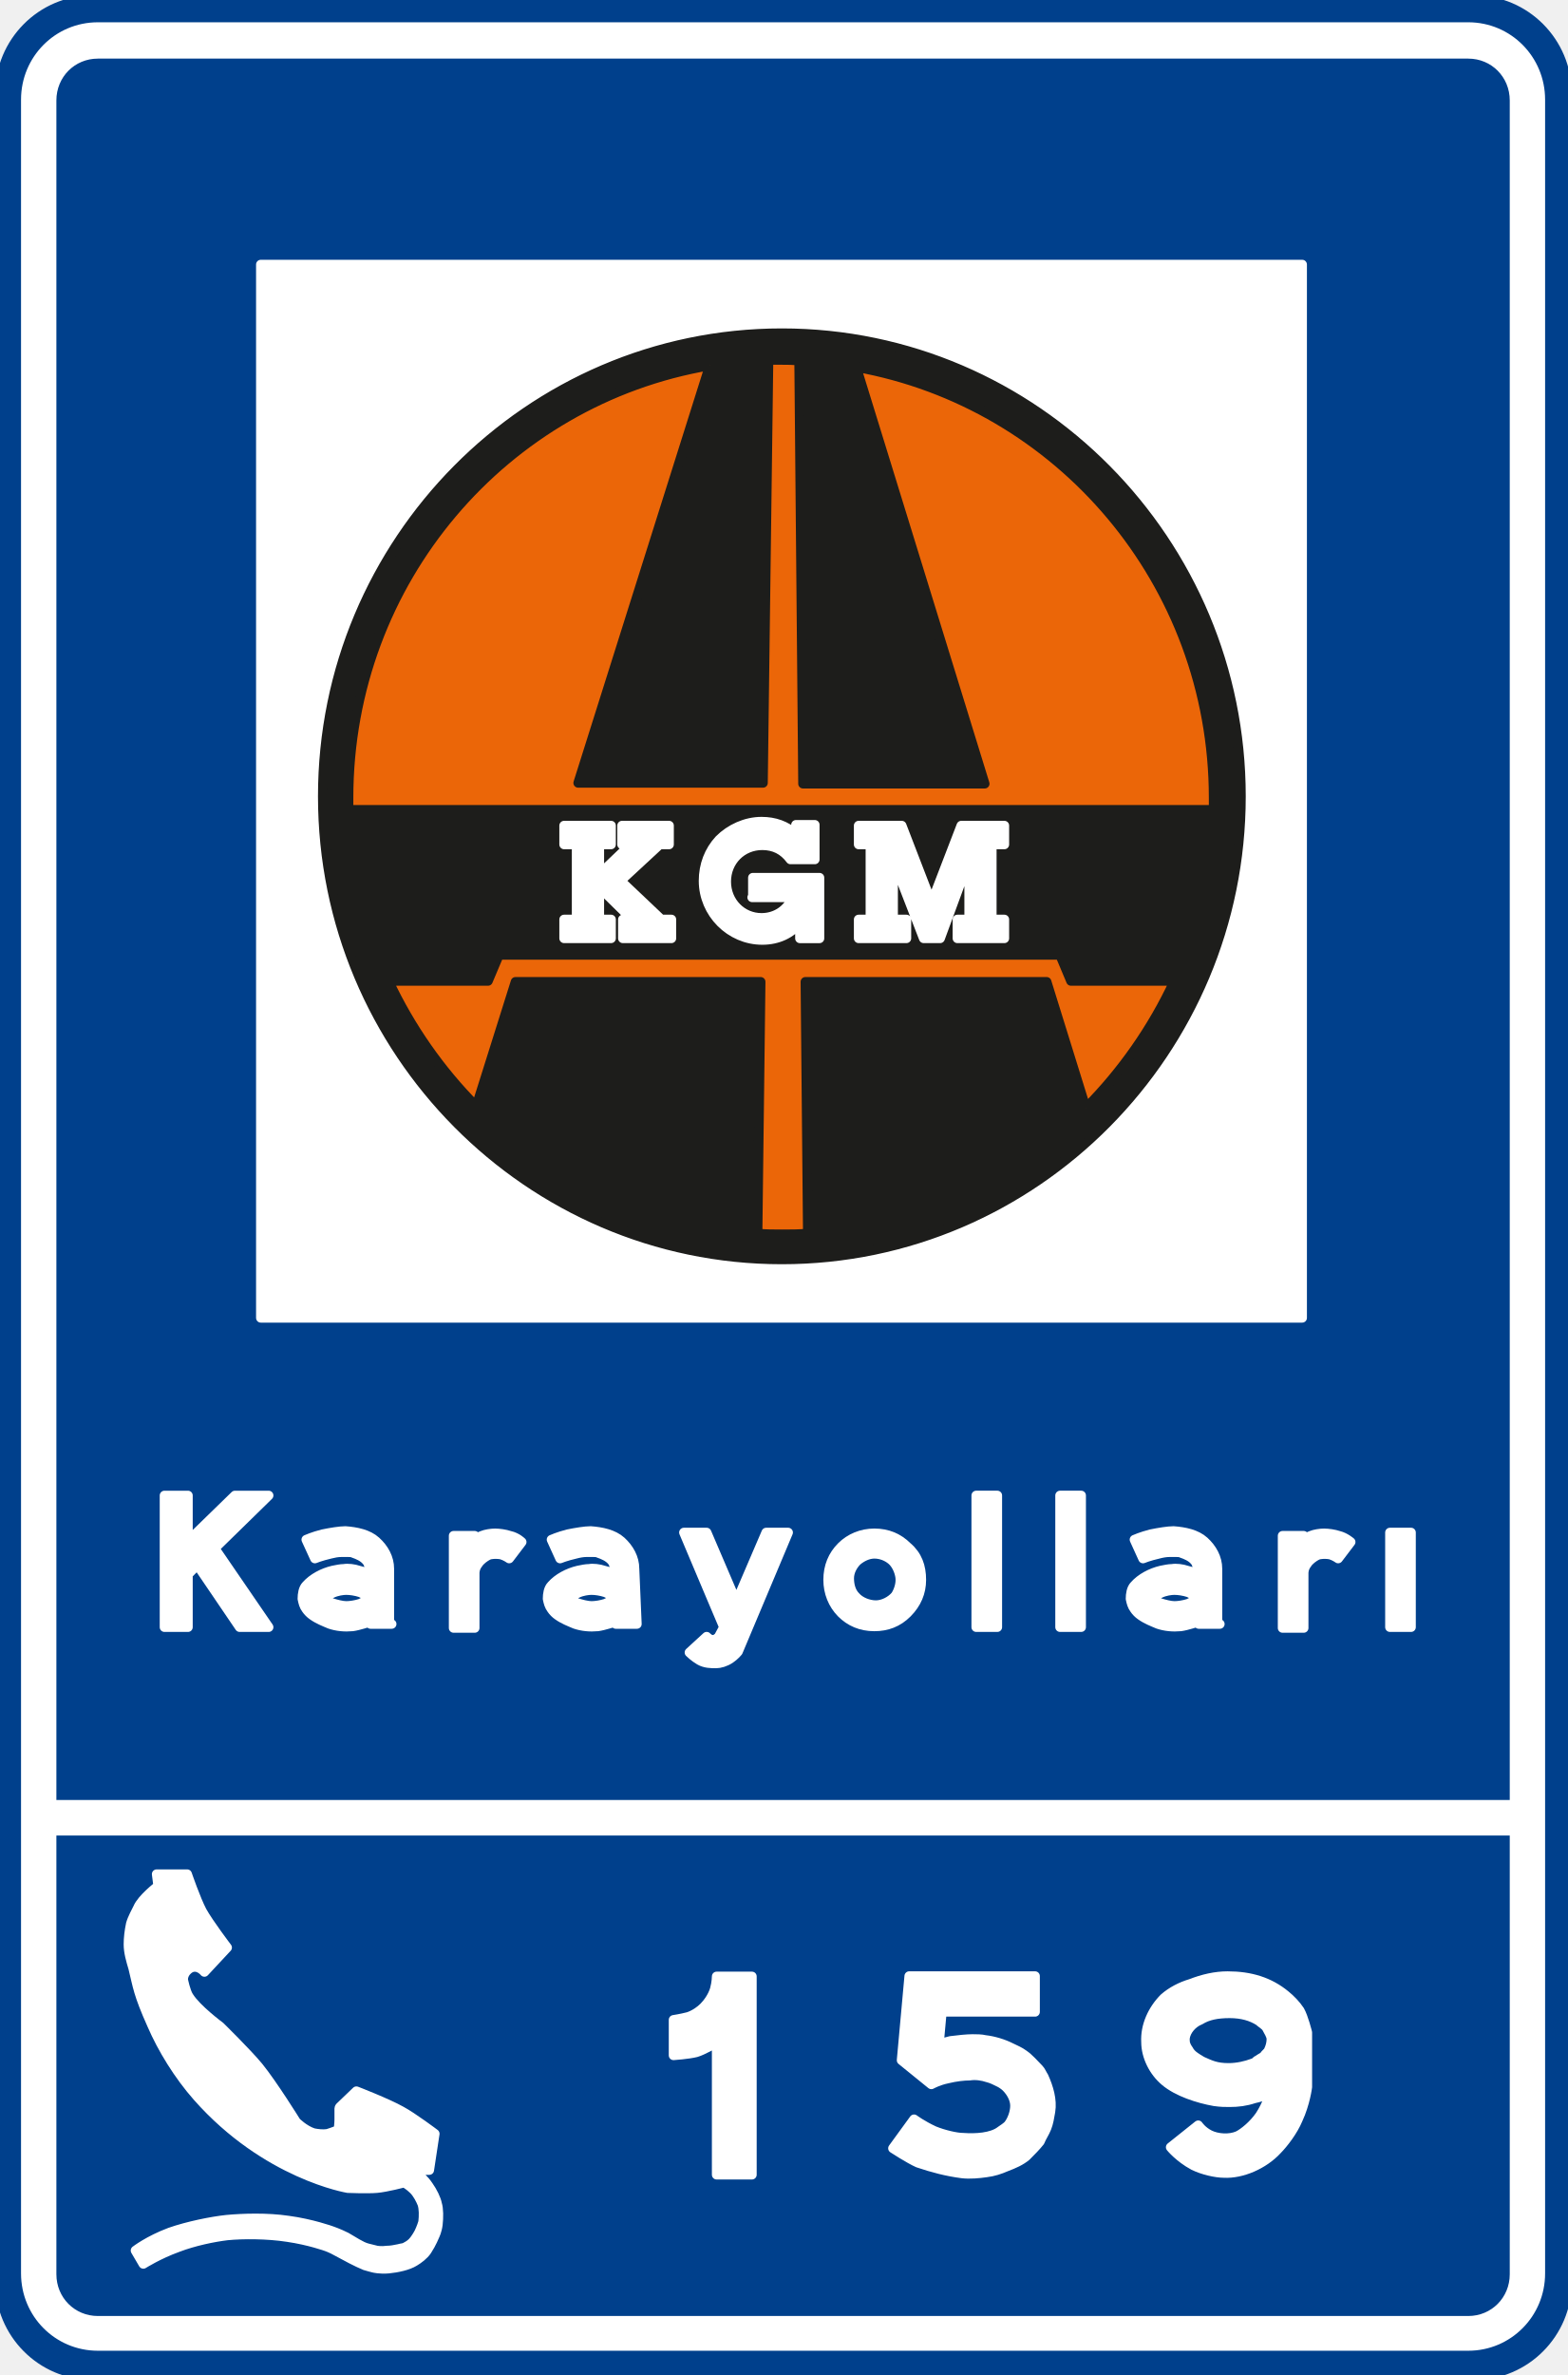
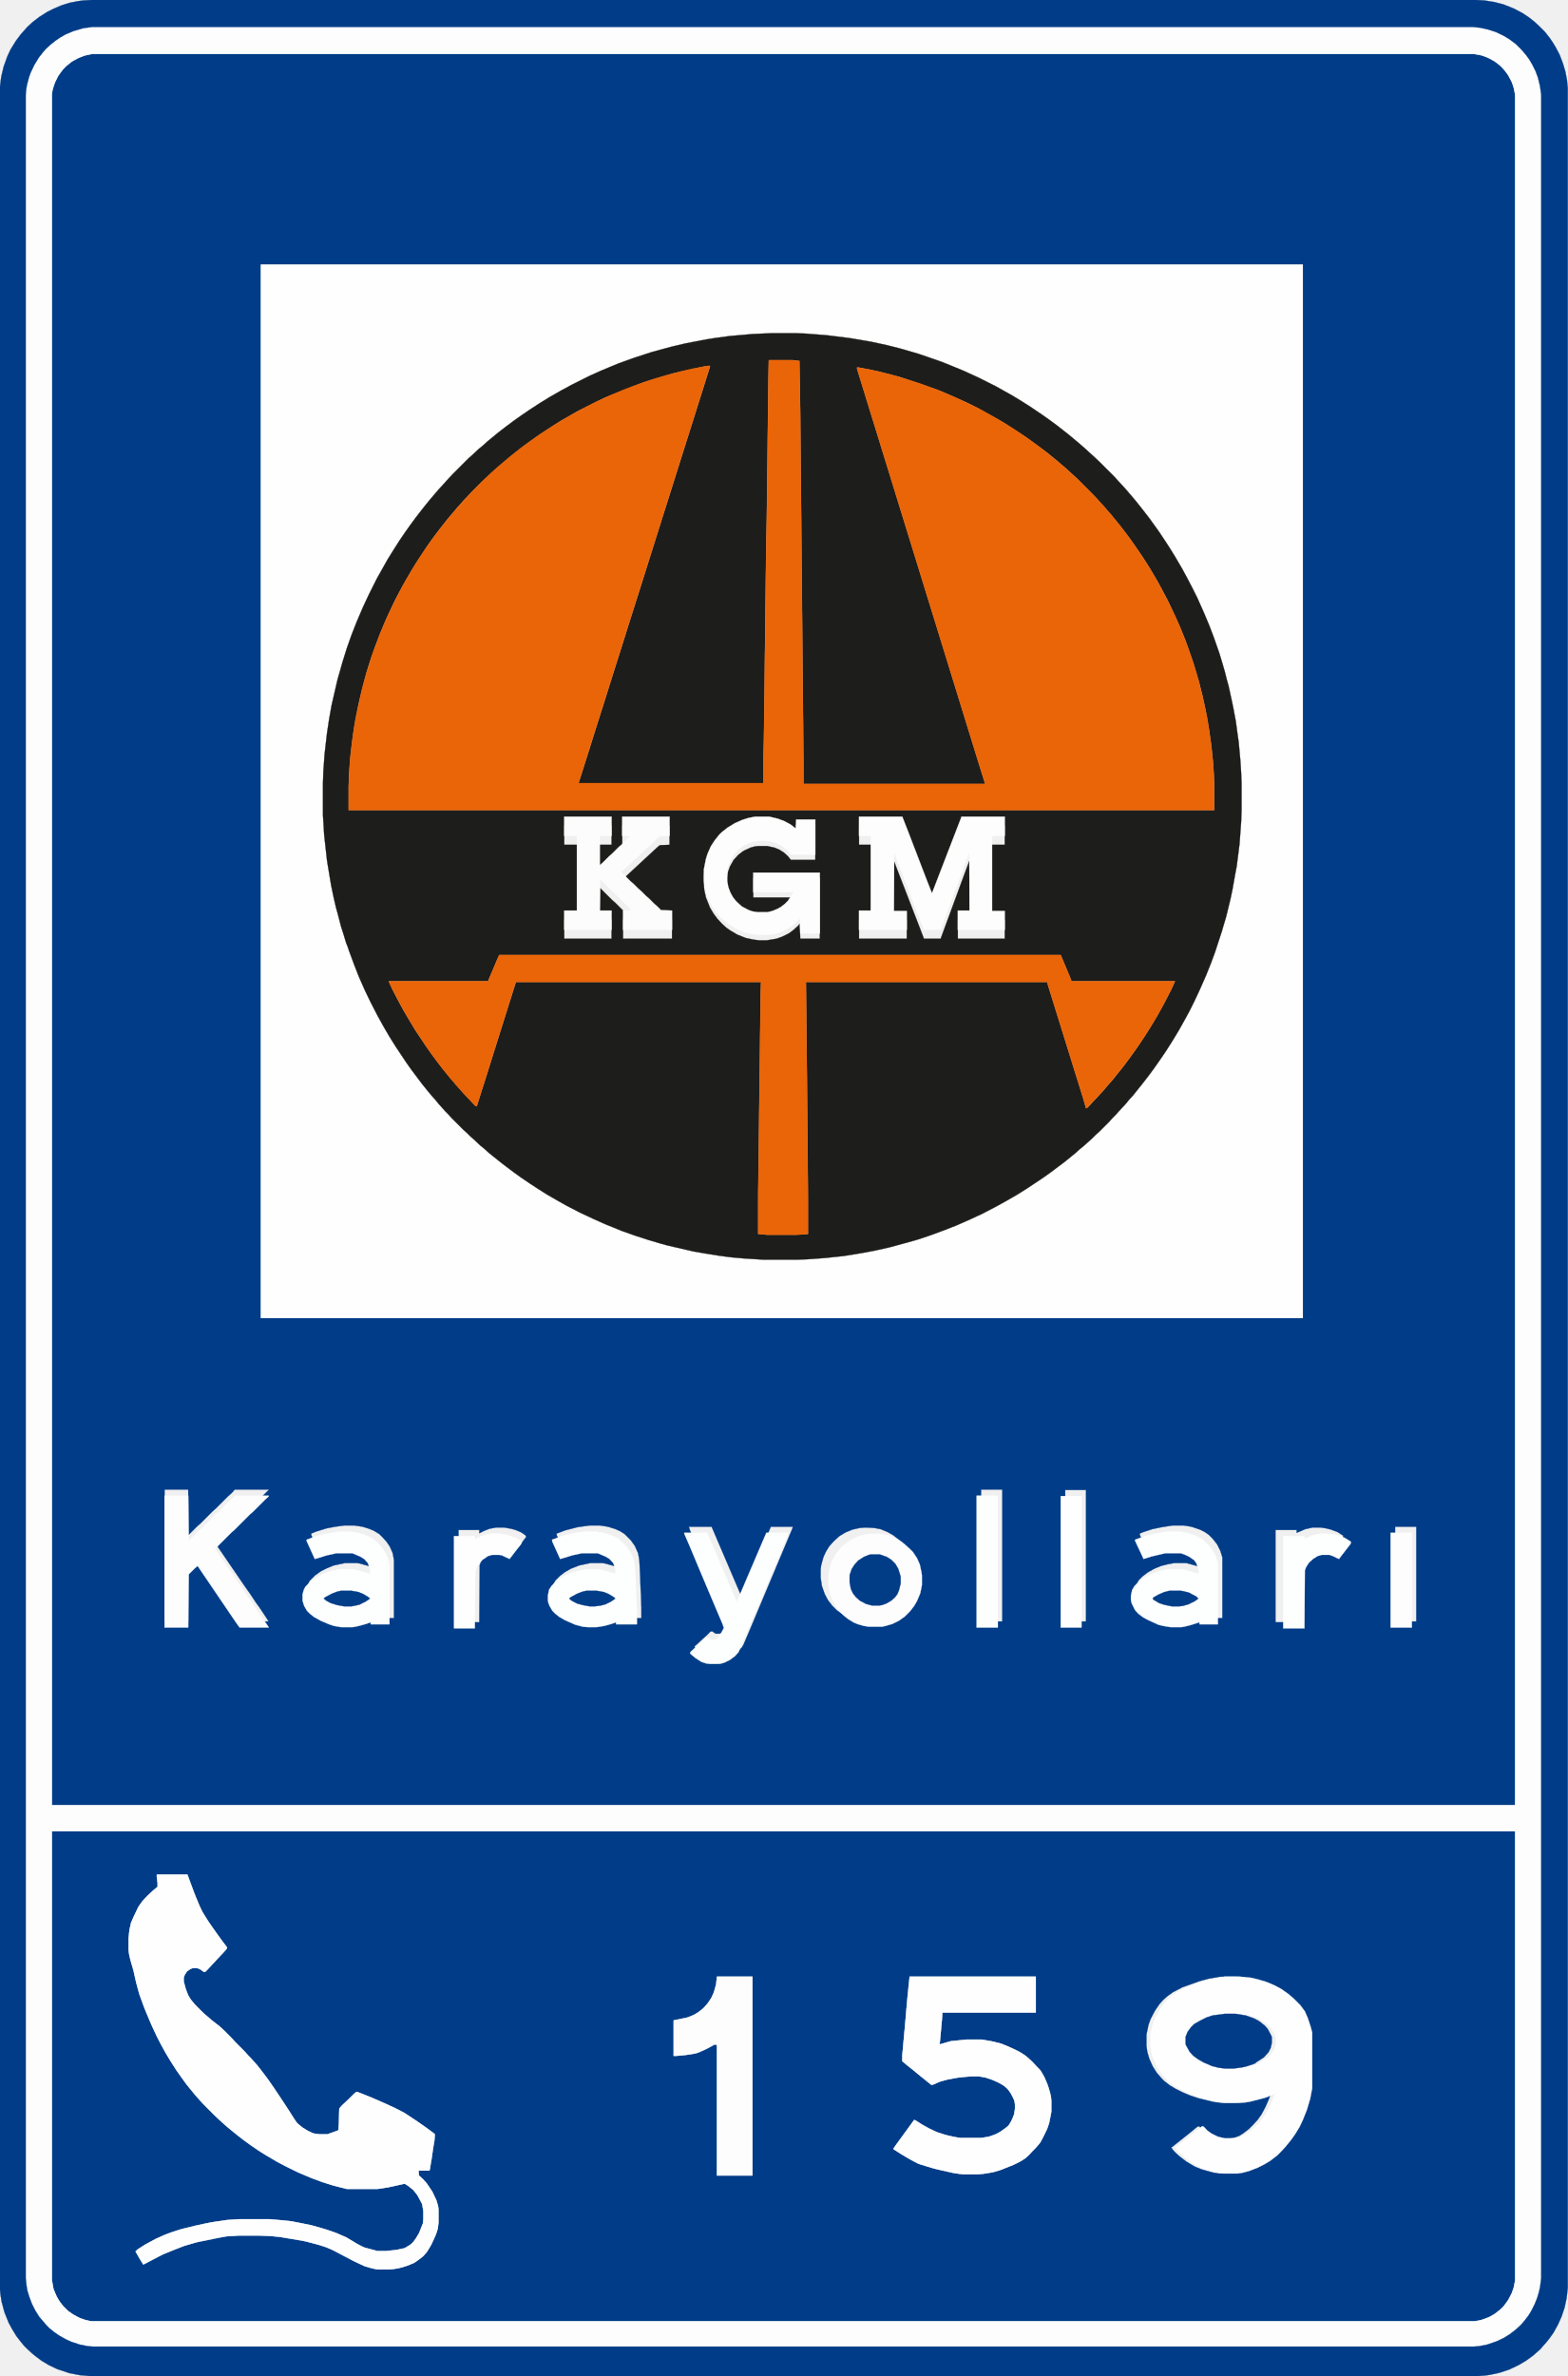
- <svg xmlns="http://www.w3.org/2000/svg" width="99" height="150" viewBox="0 0 99 150">
-   <g stroke-linejoin="round" stroke-width=".6">
-     <path d="m5.836 0.012h87.316c3.219 0 5.844 2.645 5.844 5.883v138.238c0 3.238-2.625 5.879-5.844 5.879h-87.316c-3.219 0-5.84-2.641-5.84-5.879v-138.238c0-3.238 2.621-5.883 5.84-5.883z" fill="#00408C" fill-rule="evenodd" stroke="#00408C" />
-     <g fill="#fff" stroke="#fff">
-       <g fill-rule="evenodd">
-         <path d="m6.184 1.707c-2.527 0-4.555 2.043-4.555 4.586v137.293c0 2.539 2.027 4.582 4.555 4.582h86.574c2.523 0 4.555-2.043 4.555-4.582v-137.293c0-2.543-2.031-4.586-4.555-4.586zm0 1.695h86.574c1.633 0 2.922 1.297 2.922 2.941v137.293c0 1.641-1.289 2.938-2.922 2.938h-86.574c-1.633 0-2.922-1.297-2.922-2.938v-137.293c0-1.645 1.289-2.941 2.922-2.941z" />
-         <path d="m9.895 118.367h1.93s0.547 1.598 0.941 2.344c0.445 0.797 1.586 2.293 1.586 2.293l-1.438 1.543s-0.395-0.496-0.891-0.246c-0.496 0.297-0.445 0.746-0.445 0.746s0.148 0.746 0.348 1.047c0.492 0.797 1.98 1.895 1.98 1.895s1.68 1.645 2.422 2.539c0.895 1.098 2.379 3.488 2.379 3.488s0.492 0.5 1.086 0.699c0.25 0.051 0.598 0.098 0.895 0.051 0.344-0.102 0.691-0.25 0.691-0.25s0.051-0.398 0.051-0.648v-0.598-0.102c0-0.047 0.047-0.098 0.047-0.098l1.039-0.996s1.934 0.746 2.824 1.246c0.742 0.398 2.129 1.445 2.129 1.445l-0.348 2.293h-0.691v0.297s0.344 0.25 0.641 0.699c0.25 0.348 0.496 0.848 0.547 1.145 0.098 0.301 0.098 0.848 0.047 1.297-0.047 0.398-0.195 0.695-0.195 0.695s-0.199 0.5-0.496 0.949c-0.199 0.297-0.543 0.547-0.793 0.695-0.395 0.25-1.09 0.398-1.633 0.449-0.543 0.051-0.941-0.051-0.941-0.051s-0.395-0.098-0.543-0.148c-0.496-0.199-1.238-0.598-1.781-0.895-0.348-0.199-0.645-0.301-0.645-0.301s-1.09-0.398-2.477-0.598c-1.285-0.199-2.82-0.199-3.809-0.102-0.844 0.102-2.082 0.352-3.121 0.75-1.238 0.449-2.176 1.047-2.176 1.047l-0.496-0.848s0.84-0.648 2.18-1.148c1.137-0.398 2.621-0.695 3.562-0.797 1.039-0.098 2.574-0.148 3.91 0.051 1.484 0.199 2.723 0.648 2.723 0.648s0.445 0.148 0.941 0.398c0.445 0.25 0.938 0.598 1.336 0.699 0.199 0.047 0.594 0.148 0.594 0.148s0.297 0.051 0.645 0c0.246 0 0.492-0.051 0.742-0.102 0.148-0.047 0.297-0.047 0.395-0.098 0.098-0.051 0.297-0.152 0.445-0.301 0.25-0.25 0.445-0.648 0.445-0.648s0.148-0.297 0.25-0.645c0.047-0.402 0.047-0.848-0.051-1.148-0.098-0.25-0.297-0.648-0.547-0.898-0.297-0.297-0.594-0.445-0.594-0.445s-1.137 0.297-1.73 0.348-1.832 0-1.832 0-5.148-0.848-9.504-5.781c-1.188-1.344-2.227-3.039-2.871-4.535-0.891-1.992-0.891-2.391-1.188-3.586-0.148-0.5-0.297-1-0.297-1.496 0-0.398 0.051-0.848 0.148-1.297 0.098-0.348 0.348-0.797 0.445-0.996 0.246-0.598 1.285-1.395 1.285-1.395z" />
-         <path d="m16.477 16.707h65.789v66.527h-65.789z" />
-         <path d="m2.52 113.984h93.754v1.645h-93.754z" />
-       </g>
-       <g>
-         <path d="m47.504 137.352h-2.23v-8.227l-0.121-0.062s-0.746 0.438-1.176 0.562c-0.496 0.125-1.426 0.188-1.426 0.188v-2.246s0.434-0.062 0.93-0.188c0.371-0.121 0.742-0.371 0.988-0.621 0.25-0.25 0.559-0.688 0.684-1.121 0.121-0.438 0.121-0.812 0.121-0.812h2.23z" />
-         <path d="m64.848 136.172c-0.363 0.305-0.789 0.488-1.273 0.672-0.426 0.184-0.789 0.305-1.277 0.367-0.422 0.062-1.031 0.121-1.516 0.062-0.973-0.125-1.883-0.367-2.793-0.676-0.547-0.242-1.578-0.914-1.578-0.914l1.336-1.836s0.484 0.367 1.273 0.734c0.609 0.246 1.398 0.43 1.82 0.43 0.789 0.059 1.824 0 2.371-0.43 0.18-0.121 0.363-0.242 0.484-0.367 0.242-0.305 0.426-0.793 0.426-1.223 0-0.426-0.246-0.855-0.547-1.16-0.121-0.121-0.305-0.246-0.426-0.305-0.242-0.121-0.484-0.246-0.727-0.305-0.367-0.125-0.793-0.184-1.156-0.125-0.363 0-0.91 0.062-1.395 0.184-0.609 0.125-1.031 0.367-1.031 0.367l-1.883-1.527 0.484-5.316h7.953v2.262h-5.887l-0.184 2.016s0.305-0.062 0.727-0.184c0.488-0.062 1.035-0.121 1.398-0.121 0.242 0 0.547 0 0.789 0.059 0.547 0.062 1.152 0.246 1.637 0.492 0.246 0.121 0.547 0.242 0.793 0.426 0.363 0.246 0.664 0.613 0.969 0.918 0.121 0.121 0.184 0.305 0.305 0.488 0.305 0.672 0.547 1.465 0.426 2.199-0.062 0.367-0.121 0.734-0.246 1.039-0.121 0.305-0.301 0.551-0.422 0.855-0.242 0.305-0.547 0.613-0.852 0.918z" />
-         <path d="m73.539 126.195c0.48-0.422 1.078-0.727 1.68-0.906 0.777-0.301 1.559-0.484 2.336-0.484 1.441 0 2.641 0.363 3.66 1.207 0.301 0.242 0.66 0.605 0.898 0.969 0.242 0.422 0.48 1.387 0.48 1.387v3.441s-0.121 1.027-0.598 2.055c-0.301 0.723-0.902 1.508-1.32 1.93-0.84 0.906-2.219 1.512-3.359 1.449-0.48 0-1.32-0.18-1.918-0.48-0.902-0.484-1.441-1.148-1.441-1.148l1.742-1.391s0.238 0.363 0.719 0.605 1.258 0.301 1.797 0.059c0.359-0.18 0.961-0.664 1.379-1.266 0.48-0.727 0.66-1.449 0.66-1.449s-0.418 0.242-1.02 0.363c-0.539 0.18-1.02 0.238-1.559 0.238-0.301 0-0.539 0-0.957-0.059-1.02-0.18-2.34-0.605-3.121-1.27-0.719-0.602-1.199-1.566-1.199-2.473-0.059-1.027 0.422-2.055 1.141-2.777zm1.32 2.535c0 0.121 0 0.301 0.059 0.422 0.059 0.18 0.18 0.301 0.238 0.422 0.121 0.184 0.301 0.305 0.48 0.422 0.121 0.062 0.18 0.121 0.301 0.184 0.539 0.242 0.898 0.422 1.68 0.422 0.539 0 1.078-0.121 1.559-0.301 0.059 0 0.121-0.062 0.18-0.121 0.059-0.062 0.121-0.062 0.18-0.121 0.121-0.062 0.18-0.121 0.301-0.18 0.059-0.121 0.238-0.242 0.301-0.363 0.117-0.242 0.18-0.484 0.18-0.727 0-0.238-0.18-0.48-0.301-0.723-0.121-0.18-0.359-0.301-0.48-0.422-0.48-0.305-1.078-0.484-1.859-0.484-0.777 0-1.379 0.121-1.859 0.422-0.48 0.184-0.898 0.664-0.957 1.148z" />
-         <path d="m61.672 94.449v8.32h1.336v-8.32z" />
-         <path d="m66.969 94.449v8.32h1.336v-8.32z" />
-         <path d="m87.809 96.789v5.98h1.336v-5.98z" />
-         <path d="m16.973 102.77h-1.832l-2.672-3.934-0.594 0.598v3.336h-1.484v-8.32h1.484v2.891l2.969-2.891h2.129l-3.414 3.34z" />
-         <path d="m58.207 99.781c0 0.797-0.297 1.496-0.891 2.094s-1.289 0.848-2.078 0.848c-0.844 0-1.535-0.301-2.082-0.848-0.543-0.551-0.84-1.297-0.84-2.094 0-0.848 0.297-1.547 0.84-2.094 0.547-0.547 1.289-0.848 2.082-0.848 0.84 0 1.531 0.301 2.078 0.848 0.645 0.547 0.891 1.246 0.891 2.094zm-1.336-0.148c-0.051-0.398-0.25-0.848-0.547-1.098s-0.691-0.398-1.086-0.398c-0.398 0-0.793 0.199-1.09 0.449-0.297 0.297-0.496 0.695-0.496 1.094 0 0.398 0.098 0.848 0.398 1.148 0.297 0.348 0.84 0.547 1.285 0.547 0.445 0 0.941-0.25 1.238-0.598 0.195-0.297 0.344-0.746 0.297-1.145z" />
-         <path d="m24.746 102.57h-1.336v-0.148s-0.746 0.25-1.141 0.301c-0.496 0.047-0.988 0-1.434-0.152-0.348-0.148-0.742-0.297-1.09-0.547-0.148-0.102-0.297-0.25-0.398-0.398-0.148-0.199-0.195-0.398-0.246-0.648 0-0.297 0.051-0.648 0.246-0.848 0.398-0.449 1.043-0.797 1.684-0.945 0.25-0.051 0.496-0.102 0.695-0.102 0.246-0.047 0.641 0 0.938 0.102 0.398 0.098 0.695 0.199 0.695 0.199s0.051-0.199 0-0.348c-0.051-0.152-0.098-0.352-0.199-0.449-0.199-0.25-0.543-0.398-0.84-0.5-0.102-0.051-0.25-0.051-0.348-0.051h-0.395c-0.25 0-0.496 0.051-0.695 0.102-0.641 0.148-0.988 0.297-0.988 0.297l-0.547-1.195s0.445-0.199 1.043-0.348c0.492-0.102 1.086-0.199 1.434-0.199 0.691 0.051 1.438 0.199 1.93 0.648 0.496 0.449 0.844 1.047 0.844 1.742v3.488zm-1.387-1.645s-0.246-0.199-0.594-0.348c-0.297-0.098-0.645-0.148-0.891-0.148-0.199 0-0.594 0.051-0.891 0.199-0.348 0.148-0.547 0.297-0.547 0.297s0.148 0.152 0.496 0.301c0.297 0.098 0.691 0.199 0.941 0.199 0.246 0 0.594-0.051 0.891-0.148 0.348-0.152 0.594-0.352 0.594-0.352z" />
-         <path d="m40.238 102.57h-1.336v-0.148s-0.742 0.25-1.141 0.301c-0.492 0.047-0.988 0-1.434-0.152-0.348-0.148-0.742-0.297-1.09-0.547-0.148-0.102-0.297-0.25-0.395-0.398-0.148-0.199-0.199-0.398-0.25-0.648 0-0.297 0.051-0.648 0.25-0.848 0.395-0.449 1.039-0.797 1.684-0.945 0.246-0.051 0.492-0.102 0.691-0.102 0.246-0.047 0.645 0 0.941 0.102 0.395 0.098 0.691 0.199 0.691 0.199s0.051-0.199 0-0.348c-0.047-0.152-0.098-0.352-0.195-0.449-0.199-0.25-0.547-0.398-0.844-0.5-0.098-0.051-0.246-0.051-0.348-0.051h-0.395c-0.246 0-0.496 0.051-0.691 0.102-0.645 0.148-0.992 0.297-0.992 0.297l-0.543-1.195s0.445-0.199 1.039-0.348c0.496-0.102 1.09-0.199 1.434-0.199 0.695 0.051 1.438 0.199 1.934 0.648 0.492 0.449 0.84 1.047 0.84 1.742zm-1.387-1.645s-0.246-0.199-0.594-0.348c-0.297-0.098-0.645-0.148-0.891-0.148-0.199 0-0.594 0.051-0.891 0.199-0.348 0.148-0.543 0.297-0.543 0.297s0.148 0.152 0.492 0.301c0.297 0.098 0.695 0.199 0.941 0.199 0.246 0 0.594-0.051 0.891-0.148 0.348-0.152 0.594-0.352 0.594-0.352z" />
-         <path d="m77.066 102.57h-1.336v-0.148s-0.742 0.25-1.141 0.301c-0.492 0.047-0.988 0-1.434-0.152-0.348-0.148-0.742-0.297-1.09-0.547-0.148-0.102-0.297-0.25-0.395-0.398-0.148-0.199-0.199-0.398-0.25-0.648 0-0.297 0.051-0.648 0.25-0.848 0.395-0.449 1.039-0.797 1.684-0.945 0.246-0.051 0.492-0.102 0.691-0.102 0.246-0.047 0.645 0 0.941 0.102 0.395 0.098 0.691 0.199 0.691 0.199s0.051-0.199 0-0.348c-0.051-0.152-0.098-0.352-0.199-0.449-0.195-0.25-0.543-0.398-0.84-0.5-0.098-0.051-0.246-0.051-0.348-0.051h-0.395c-0.246 0-0.496 0.051-0.691 0.102-0.645 0.148-0.992 0.297-0.992 0.297l-0.543-1.195s0.445-0.199 1.039-0.348c0.496-0.102 1.09-0.199 1.434-0.199 0.695 0.051 1.438 0.199 1.934 0.648 0.492 0.449 0.84 1.047 0.84 1.742v3.488zm-1.387-1.645s-0.246-0.199-0.594-0.348c-0.297-0.098-0.645-0.148-0.891-0.148-0.199 0-0.594 0.051-0.891 0.199-0.348 0.148-0.543 0.297-0.543 0.297s0.148 0.152 0.492 0.301c0.297 0.098 0.695 0.199 0.941 0.199 0.246 0 0.594-0.051 0.891-0.148 0.348-0.152 0.594-0.352 0.594-0.352z" />
-         <path d="m49.793 96.789-3.168 7.527s-0.199 0.25-0.496 0.449-0.645 0.297-0.891 0.297c-0.297 0-0.695 0-1.039-0.199-0.348-0.199-0.645-0.496-0.645-0.496l1.09-1s0.098 0.102 0.199 0.152c0.098 0.047 0.195 0.047 0.246 0.047 0.051 0 0.148-0.047 0.199-0.098 0.098-0.051 0.148-0.148 0.148-0.148l0.297-0.551-0.844-1.992-1.684-3.988h1.438l1.879 4.387 1.883-4.387z" />
-         <path d="m32.961 97.391-0.793 1.043s-0.195-0.148-0.492-0.246c-0.25-0.051-0.645-0.051-0.844 0.047-0.195 0.102-0.492 0.301-0.641 0.551-0.199 0.25-0.199 0.547-0.199 0.547v3.488h-1.336v-5.828h1.336v0.199s0.199-0.102 0.445-0.199c0.246-0.102 0.594-0.152 0.84-0.152 0.25 0 0.645 0.051 0.941 0.152 0.445 0.098 0.742 0.398 0.742 0.398z" />
-         <path d="m85.332 97.391-0.793 1.043s-0.195-0.148-0.492-0.246c-0.25-0.051-0.645-0.051-0.844 0.047-0.195 0.102-0.492 0.301-0.641 0.551-0.199 0.25-0.199 0.547-0.199 0.547v3.488h-1.336v-5.828h1.336v0.199s0.199-0.102 0.445-0.199c0.246-0.102 0.594-0.152 0.84-0.152 0.25 0 0.645 0.051 0.941 0.152 0.398 0.098 0.742 0.398 0.742 0.398z" />
-       </g>
-     </g>
-     <path d="m77.562 50.348c0 15.695-12.625 28.453-28.215 28.453-15.594 0-28.215-12.758-28.215-28.453 0-15.699 12.621-28.457 28.215-28.457 15.59 0 28.215 12.707 28.215 28.457" fill="#EB6608" stroke="#EB6608" />
-     <path d="m68.602 69.981-2.477-7.973h-15.246l0.152 15.895c-0.547 0.051-1.09 0.051-1.637 0.051-0.492 0-1.039 0-1.531-0.051l0.195-15.895h-15.492l-2.477 7.871c-2.277-2.289-4.156-4.98-5.543-7.922h6.285l0.695-1.645h35.441l0.691 1.645h6.535c-1.387 2.988-3.316 5.73-5.594 8.023m-23.758-46.895-8.316 26.363h11.68l0.348-26.711h0.793c0.395 0 0.789 0 1.137 0.051l0.246 26.711h11.484l-8.117-26.312c12.82 2.293 22.574 13.602 22.574 27.207v0.75h-54.648v-0.75c0-13.754 9.898-25.117 22.82-27.309m4.551-2.043c-15.988 0-29.004 13.156-29.004 29.254 0 16.094 13.016 29.25 29.004 29.25s29.008-13.156 29.008-29.25c0-16.098-13.02-29.254-29.008-29.254" fill="#1D1D1B" stroke="#1D1D1B" />
-     <g fill="#fff" stroke="#fff">
-       <path d="m39.199 55.629 2.477-2.293h0.594v-1.195h-2.973v1.195h0.547l-1.98 1.895v-1.895h0.742v-1.195h-2.969v1.195h0.789v4.734h-0.789v1.195h2.969v-1.195h-0.742v-2.043l2.078 2.043h-0.594v1.195h3.07v-1.195h-0.645z" />
-       <path d="m47.516 56.676h2.574c-0.348 0.797-1.09 1.293-1.98 1.293-1.238 0-2.227-0.996-2.227-2.289 0-1.297 0.988-2.293 2.277-2.293 0.742 0 1.336 0.297 1.781 0.895h1.535v-2.191h-1.191v0.598c-0.641-0.547-1.336-0.797-2.176-0.797-0.992 0-1.98 0.449-2.672 1.145-0.645 0.699-0.992 1.598-0.992 2.594 0 2.043 1.684 3.738 3.715 3.738 0.988 0 1.828-0.398 2.375-1.098v0.996h1.238v-3.836h-4.211v1.246z" />
-       <path d="m63.453 53.336v-1.195h-2.723l-1.879 4.883-1.883-4.883h-2.723v1.195h0.742v4.734h-0.742v1.195h3.02v-1.195h-0.84v-3.789l1.93 4.984h1.039l1.832-4.984v3.789h-0.742v1.195h2.969v-1.195h-0.793v-4.734z" />
-     </g>
+ <svg xmlns="http://www.w3.org/2000/svg" width="3840" height="5819" version="1.1" viewBox="0 0 3840 5819">
+   <g fill-rule="evenodd" stroke-linejoin="round" stroke-width=".6">
+     <path transform="translate(226,132)" d="m0 0h3384l17 3 17 6 15 8 12 9 11 10 10 13 9 16 5 12 4 17 1 6v4189h-3584v-4189l2-12 5-17 8-16 9-13 11-12 12-10 14-8 16-7 17-4zm413 516v2580h2552v-2580zm-236 3e3v323h58l1-130 21-21 4 4 99 146 1 1h71l-7-11-16-24-8-11-16-24-10-14-65-95-10-15 4-2 42-42 8-7 38-38 8-7 30-30 2-1v-2h-83l-7 8-10 9-29 29-8 7-30 30-8 7-21 21-1-111zm2e3 0v323h52v-323zm206 1v322h51v-322zm-1766 87-22 3-21 4-26 8-12 5 1 5 17 37 2 5 4-1 19-6 25-6 5-1h39l19 8 10 6 7 7 4 8 3 9v12l-22-6-14-4-7-1h-29l-28 6-17 7-14 7-14 10-14 14-4 9-2 9v15l5 15 7 11 9 9 14 9 16 8 19 8 16 4 8 1h29l15-3 29-9v5h46v-142l-3-17-7-16-8-12-9-10-9-9-13-8-12-5-16-5-20-3zm601 0-29 4-31 8-21 8 1 5 17 37 2 5 10-3 24-7 19-4h39l19 8 10 6 7 7 4 8 3 9v12l-36-10-7-1h-29l-28 6-20 8-14 8-12 9-12 12-5 10-2 11v12l2 8 5 12 7 9 7 7 15 10 26 12 11 4 13 3 12 1h21l19-3 29-9v5h51v-26l-1-31-1-16-1-31-2-38-3-17-8-18-10-14-15-15-11-7-11-5-19-6-19-3zm1428 0-26 4-24 5-21 7-10 4 2 6 17 37 2 4 26-8 22-5 5-1h38l13 5 12 6 9 7 6 10 3 9 1 13-23-6-18-5h-30l-16 3-16 4-17 7-16 9-13 10-9 9-6 12-2 11v10l3 11 7 14 10 11 15 10 23 11 12 5 20 4 7 1h27l22-5 22-7v5h45v-149l-5-16-8-16-11-14-9-9-10-7-12-6-21-7-18-3zm-1185 3 3 9 13 30 81 192-2 6-10 18-7 6-3 1h-9l-9-6-4 1-10 10-8 7-15 14-6 5 2 4 9 8 15 10 7 3 7 2 9 1h22l12-3 12-5 11-8 10-9 4-7 15-35 18-43 87-207 1-4h-54l-59 138-13 30-2-2-71-166zm1730 0v232h52v-232zm-2202 2-16 3-13 5-12 6v-8h-51v226h51l1-140 5-13 8-10 10-9 11-6 7-2h18l8 2 17 8 12-15 14-19 4-5-2-4-10-7-14-6-11-3-17-3zm2e3 0-18 4-21 9v-7h-52v226h52l1-142 5-12 8-10 8-7 12-7 8-2h19l16 6 6 4h2l14-19 14-18 1-5-14-9-16-6-12-3-13-2zm-1095 0-14 1-18 4-17 7-15 9-11 10-5 5-9 10-8 13-6 13-4 14-2 8-1 9v20l3 20 7 20 8 15 10 13 12 12 14 10 16 8 12 4 8 2 10 1h31l20-5 15-6 13-8 11-9 12-12 10-14 8-15 6-17 3-16v-24l-3-17-3-12-8-16-9-13-14-14-14-11-14-8-17-7-16-3z" fill="#003C87" stroke="#003c87" />
+     <path transform="translate(127,4485)" d="m0 0h3584v1100l-4 20-6 15-8 15-11 14-9 9-15 11-16 8-18 6-12 2h-3387l-15-3-15-5-15-8-14-10-14-14-9-13-8-16-4-10-4-22zm257 106 1 15 1 5v10l-14 12-15 14-9 10-9 13-11 23-7 16-4 18-2 20v29l2 13 4 17 6 20 8 35 7 24 9 26 14 34 12 27 15 31 12 22 12 20 14 22 14 20 14 19 18 22 9 10 7 8 12 13 31 31 8 7 12 11 40 32 18 13 30 20 50 29 32 16 35 15 51 18 39 10h74l32-5 26-6 9-2 11 7 11 9 8 10 9 16 4 8 3 17v20l-1 10-10 25-8 13-8 10-7 6-12 7-25 5-21 2h-22l-29-8-17-8-30-18-28-12-34-11-26-7-31-6-15-3-53-5h-74l-30 2-41 6-66 15-40 13-29 13-26 14-18 12-4 4 12 21 7 11 34-18 21-10 19-8 30-11 36-10 27-6 10-2 21-3 5-1 31-2h49l27 1 30 3 43 7 25 6 15 4 20 6 16 6 31 16 52 26 25 7 7 1h28l11-1 20-4 16-5 14-6 17-12 9-8 9-12 11-20 9-21 4-14 1-12v-31l-1-9-5-16-10-21-11-16-9-11-9-9-3-2-1-12h27l2-8 2-17 3-16 2-17 3-16 1-15-11-9-37-26-20-13-17-10-75-34-30-12-4 2-10 9-16 16-8 7-6 7-1 38-1 15-18 7-9 3h-19l-15-2-12-5-16-10-14-12-26-41-35-52-12-17-16-21-11-13-35-38-20-20-7-8-23-23-13-10-11-9-13-11-13-12-16-16-10-13-7-14-4-11-4-16v-10l4-9 4-6 10-7 4-1h11l9 4 8 6 4-2 8-8 7-8 7-7 7-8 16-17 7-8-1-4-10-13-13-18-14-20-12-18-8-13-8-15-10-24-14-37-7-19zm1372 250-2 19-6 21-8 16-9 12-9 10-14 11-16 8-12 4-30 6v87l19-1 22-3 16-3 19-8 23-12 4-1 3 1v320h87v-487zm472 0-4 40-5 51-3 35-6 67v14l14 12 14 11 31 25 12 10 5-1 19-8 33-8 27-3 14-1h18l17 3 20 7 19 9 12 9 8 9 8 14 4 10 1 7v12l-2 13-8 19-7 10-13 10-13 8-12 5-9 3-19 3h-51l-22-4-20-5-20-7-22-11-20-12-7-5h-2l-13 18-27 37-11 15 4 4 26 16 18 10 16 8 40 12 51 11 16 2h35l21-2 20-4 17-5 34-14 16-8 11-8 10-9 23-25 4-7 13-25 5-13 4-17 3-16v-28l-2-13-5-19-7-18-8-16-7-10-13-13-7-8-11-10-15-10-35-17-13-5-24-6-24-4h-36l-39 4-28 8 2-16 5-55v-7h229v-88zm762 0-30 5-22 6-42 15-23 12-14 10-10 9-9 10-11 16-11 21-5 14-5 24v27l2 15 5 17 8 18 10 16 12 14 7 7 13 10 15 9 16 8 19 8 21 7 29 7 8 2 17 2h36l22-2 17-4 30-9 16-7 2-1-6 16-8 18-9 17-10 14-12 13-9 9-13 10-11 7-11 4-11 2h-23l-17-4-16-8-8-6-8-7-4-5-5 2-17 14-44 35-2 1 2 4 7 8 11 10 17 13 20 12 17 7 29 8 15 2h35l15-3 21-6 15-6 17-9 15-10 16-13 14-14 21-26 11-17 10-18 11-26 7-21 4-14 5-26v-136l-6-21-7-20-7-14-11-14-19-19-17-13-18-11-19-9-24-8-16-4-21-3-12-1z" fill="#003C87" stroke="#003c87" />
+     <path transform="translate(639,648)" d="m0 0h2552v2580h-2552zm1252 168-104 7-74 11-84 19-20 6-25 7-79 28-70 31-44 22-51 29-64 42-37 27-41 33-59 53-39 39-7 8-14 15-30 35-38 49-26 37-25 39-15 25-13 23-14 26-20 40-14 31-15 36-14 38-12 36-6 19-7 25-8 31-8 37-5 24-5 29-3 22-6 52-3 42-1 30v77l3 49 7 63 8 49 4 21 7 32 6 25 5 17 4 16 8 25 7 23 4 10 3 10 5 12 12 32 13 30 12 26 12 25 17 33 13 23 16 27 12 19 26 39 27 37 14 18 24 29 9 11 12 13 7 8 27 29 26 26 8 7 9 9 8 7 12 11 11 9 10 9 10 8 33 26 37 27 62 40 53 30 37 19 88 38 63 22 72 20 50 11 96 14 70 5h84l79-5 23-3 25-3 66-12 103-27 55-19 87-37 31-15 68-38 63-41 55-41 29-24 11-9 13-12 21-19 7-7 8-7 25-25 7-8 9-9 7-8 11-12 9-11 10-11 8-10 13-16 25-33 13-18 26-39 12-19 16-27 13-23 17-32 11-22 15-33 13-31 12-30 10-29 13-40 7-23 11-43 7-32 6-33 4-24 2-10 6-48 4-55 1-28v-66l-2-40-3-40-4-37-4-24-2-16-8-42-7-30-5-22-5-17-5-19-9-29-12-36-13-34-15-36-18-39-19-38-13-23-11-20-17-28-25-38-27-38-24-31-37-44-12-13-7-8-16-17-36-36-8-7-17-16-11-9-11-10-27-22-52-39-48-32-54-32-68-35-73-31-25-9-10-4-33-11-25-7-52-14-90-17-107-11-27-1z" fill="#FEFEFE" stroke="#fefefe" />
+     <path transform="translate(1891,816)" d="m0 0h56l27 1 51 4 56 7 53 9 37 8 32 8 45 13 38 13 20 7 20 8 34 14 35 16 44 22 41 23 23 14 22 14 28 19 17 12 19 14 28 22 24 20 15 13 22 20 16 15 36 36 7 8 15 16 7 8 12 14 11 13 8 10 11 14 14 18 23 32 16 24 11 17 13 21 17 29 13 24 12 23 13 26 16 36 13 31 11 29 13 37 7 23 7 24 5 20 4 14 7 32 5 24 6 32 4 30 3 21 4 44 2 31 1 25v66l-1 28-4 55-7 55-4 21-6 34-5 24-11 45-6 20-4 14-17 52-10 27-12 30-15 34-14 30-12 24-12 22-14 25-17 28-16 25-13 19-14 20-14 19-14 18-24 30-10 11-9 11-16 17-7 8-9 9-7 8-25 25-8 7-9 9-20 18-11 9-10 9-11 9-16 13-36 27-17 12-39 26-24 15-26 15-29 16-31 16-28 13-34 15-28 11-35 13-33 11-32 9-37 10-36 8-32 6-43 7-47 5-41 3-25 1h-84l-48-3-33-3-30-4-31-5-29-5-65-15-18-5-27-8-31-10-34-12-42-17-29-13-34-16-31-16-23-13-26-15-19-12-20-13-25-17-18-13-16-12-13-10-30-24-11-10-11-9-16-15-8-7-9-9-8-7-29-29-7-8-8-8-17-19-9-11-9-10-9-11-13-16-27-36-12-17-26-39-15-24-14-24-15-27-17-33-14-29-15-34-11-28-13-35-4-12-3-7-6-20-7-22-8-31-4-14-6-26-6-29-10-60-7-63-3-49v-77l1-30 3-42 6-52 5-33 6-34 15-65 5-17 7-25 11-35 11-31 13-33 15-35 14-30 20-40 27-48 15-24 14-22 13-19 12-17 14-19 10-13 11-14 13-16 11-13 12-14 12-13 7-8 15-16 39-39 8-7 16-15 11-9 11-10 28-23 17-13 20-15 17-12 19-13 26-17 26-16 28-16 26-14 44-22 29-13 41-17 39-14 43-14 48-13 34-8 52-10 19-3 37-5 57-5zm-8 66-1 47-4 343-1 41-2 154-2 178-2 165-1 41v67h-453l23-72 20-64 21-66 20-64 21-66 20-64 22-69 16-51 159-504v-2l-12 1-77 17-73 22-96 38-16 8-52 26-24 14-16 9-51 33-39 28-27 21-13 11-26 22-12 11-8 7-7 7-8 7-31 31-7 8-7 7-7 8-10 11-9 11-13 15-22 28-15 20-13 18-27 41-13 21-14 24-16 29-10 19-11 23-12 26-13 31-13 34-13 37-4 13-9 31-9 36-6 25-6 31-4 21-6 42-3 30-1 5-3 43-1 27v60h2120v-65l-1-23-2-30-4-39-5-37-4-22-2-12-4-21-7-32-8-32-7-23-6-21-11-32-10-28-11-27-11-25-20-43-24-45-14-24-11-18-14-22-27-39-14-19-22-28-11-13-9-11-10-11-7-8-23-25-40-40-8-7-15-14-11-9-10-9-27-22-52-38-54-35-64-36-28-14-64-28-99-34-16-4-34-9-49-10h-5l2 9 42 136 50 162 66 214 50 162 41 133 63 204h-445v-48l-8-869-2-119-16-2zm-33 1131-20 4-17 6-17 8-18 12-14 12-9 10-11 16-8 16-6 15-5 23-1 7v27l1 11 4 18 10 25 9 15 9 12 11 12 11 10 10 7 17 10 20 8 18 4 15 2h19l24-4 14-5 16-8 11-8 12-11 4-5 1 37h48v-149h-163v48h98l-8 14-8 10-8 8-11 7-10 5-12 4-6 1h-25l-16-3-17-8-11-8-6-5-8-10-8-14-5-13-3-15v-22l2-13 5-14 9-16 12-13 12-9 17-8 11-3 9-1h21l18 4 12 5 11 7 10 9 7 9h60v-86h-47l-1 22-13-10-19-10-19-6-14-3zm-468 9v47h31v183h-31v47h116v-47h-29l1-77 29 29 8 7 40 40-21 1v47h120v-47l-27-1-15-15-8-7-12-12-8-7-11-11-8-7-11-11-8-7-12-12-4-3 2-4 17-16 41-38 27-25 7-6 24-1v-47h-116v47l20 1-15 14-12 12-8 7-15 15-8 7-15 15-2 1v-72h29v-47zm722 0v47h29v183h-29v47h117v-46h-32l1-143 60 155 13 34h41l18-49 39-106 13-35 1 143h-29v47h115v-46h-31v-184h31v-47h-106l-9 24-44 114-19 49-4-8-45-117-18-47-6-15zm-881 317-6 13-11 26-10 23v2h-244l9 20 14 27 13 24 28 47 28 42 12 17 14 19 14 18 22 27 12 14 10 11 7 8 12 13 8 8 7 8 5 4 3-8 21-66 20-64 52-165v-2h601l-1 30-6 489v98l22 2h71l22-1 7-1v-84l-1-137-3-313-1-83h591l3 11 86 277 6 21 4-2 7-7 7-8 10-10 7-8 11-12 9-11 10-11 11-14 13-16 15-20 25-35 21-32 13-21 13-22 16-29 17-33 9-20h-254l-3-9-23-55z" fill="#1D1D1B" stroke="#1d1d1b" />
+     <path transform="translate(226,66)" d="m0 0h3382l24 3 22 6 16 6 21 11 14 10 11 9 15 15 11 14 10 16 8 16 6 15 4 14 3 14 2 17v5347l-4 29-4 14-7 19-8 16-7 12-12 16-7 7-5 6-8 7-14 11-13 8-16 8-15 6-20 6-12 2-13 1h-3383l-17-2-22-5-19-7-21-11-16-11-15-13-9-9-11-14-10-15-8-16-6-15-4-13-3-12-2-12-1-12v-5348l2-17 3-14 5-18 9-20 9-16 10-14 11-12 4-5 8-7 15-12 15-9 16-8 19-7 15-4zm0 66-19 4-15 6-15 8-14 11-9 9-11 15-8 16-5 14-2 8-1 9v4189h3584v-4189l-3-16-5-15-9-17-9-12-10-11-13-10-14-8-17-7-21-4zm-99 4353v1099l4 22 8 19 8 13 8 10 12 12 10 7 16 9 13 5 12 3 7 1h3387l16-3 19-7 14-8 14-11 9-9 10-14 9-17 5-15 3-16v-1100z" fill="#FDFDFE" stroke="#fdfdfe" />
+     <path transform="translate(1883,882)" d="m0 0h59l16 2 2 119 8 869v48h445l-16-51-41-133-50-162-41-133-50-162-66-214-50-162v-3l9 1 27 5 50 12 27 8 41 13 44 16 38 16 39 18 30 15 41 23 23 14 22 14 22 15 17 12 19 14 18 14 16 13 24 20 15 14 8 7 15 14 39 39 7 8 14 15 9 11 10 11 11 14 10 12 13 17 14 19 12 17 22 33 12 19 14 24 13 23 15 29 8 16 12 25 11 25 14 35 7 19 10 29 7 22 7 24 6 24 4 15 7 32 5 24 3 19 7 49 4 39 2 30 1 23v65h-2120v-60l2-43 2-27 2-18 5-39 6-38 6-28 10-45 4-14 7-26 7-21 5-17 6-17 14-37 13-31 9-20 14-29 8-16 13-25 14-24 16-27 15-23 10-15 14-20 14-19 14-18 11-14 12-14 9-11 11-12 7-8 11-12 15-16 28-28 8-7 7-7 18-16 26-22 29-23 19-14 18-13 24-16 20-13 28-17 25-14 28-15 24-12 33-15 31-13 26-10 37-13 22-7 21-6 38-10 26-6 38-7h5l-3 11-44 140-22 69-20 64-21 66-20 64-191 605-1 3h453v-67l1-41 3-242 2-178 1-77 1-41 2-165 2-178z" fill="#EA6508" stroke="#ea6508" />
+     <path transform="translate(225)" d="m0 0h3390l20 1 25 4 23 6 25 10 21 11 15 10 14 11 12 11 14 14 11 14 7 10 8 13 10 19 8 21 6 20 4 21 2 20v5387l-3 26-5 23-7 21-9 20-11 20-10 14-8 10-9 10-5 6-18 16-18 13-17 10-23 11-24 8-23 5-14 2-16 1h-3401l-23-2-26-5-30-10-21-10-18-11-12-9-10-8-13-12-7-7-9-11-10-13-11-18-8-15-10-25-7-26-3-19-1-11v-5395l3-24 6-25 9-25 8-17 13-21 12-16 16-18 13-12 17-13 19-12 16-8 19-8 19-6 20-4 15-2zm1 66-22 3-24 7-19 8-14 8-13 9-11 9-10 9-7 8-11 14-11 18-9 19-4 11-5 19-2 12-1 12v5348l2 18 2 12 5 16 6 16 8 16 10 16 18 21 7 7 11 9 13 9 16 9 13 6 21 7 20 4 12 1h3383l13-1 20-4 23-8 17-8 16-10 14-11 12-11 7-8 11-14 8-13 8-16 6-15 4-13 3-13 3-23v-5347l-3-21-5-21-6-16-8-16-7-12-8-11-11-13-14-14-16-12-15-9-19-9-19-6-18-4-18-2z" fill="#003C87" stroke="#003c87" />
+     <path transform="translate(1223,2339)" d="m0 0h1375l11 26 15 36v2h254l-9 20-11 21-8 16-15 27-18 30-14 22-10 15-11 16-13 18-14 19-20 25-13 16-13 15-17 19-12 13-8 8-7 8-3 3h-2l-6-21-25-80-64-206v-2h-591l2 188 2 208 1 137v84l-7 1-22 1h-71l-22-2v-98l6-489 1-30h-601l-3 11-22 70-43 137-20 63-7 23h-3l-9-9-7-8-10-10-7-8-11-12-9-11-9-10-21-26-24-32-12-17-28-42-14-23-14-24-10-18-15-29-8-16-5-11h244l2-6 24-57z" fill="#EA6508" stroke="#ea6508" />
+   </g>
+   <g fill="#FEFEFE" fill-rule="evenodd" stroke="#fefefe" stroke-linejoin="round" stroke-width=".6">
+     <path transform="translate(384,4591)" d="m0 0h75l17 46 12 29 8 17 15 24 24 34 14 19 7 9-1 4-9 10-43 46h-4l-10-7-6-2h-11l-7 3-7 5-6 9-2 6v10l5 18 6 16 7 11 11 13 20 20 21 18 17 13 12 11 21 21 7 8 23 23 7 8 7 7 16 18 11 14 15 20 16 23 16 24 19 29 14 22 7 10 12 10 13 8 12 6 8 2 10 1h19l25-9 2-1 1-15 1-38 7-8 16-15 14-14 5-4 9 3 30 12 30 13 24 11 25 13 33 22 20 14 19 14 2 2-1 15-4 24-3 22-2 11-2 12-1 5h-27l1 12 10 9 9 10 14 21 10 21 4 14 1 9v31l-2 16-5 15-11 24-11 18-9 10-13 10-9 6-17 7-13 4-8 2-12 2-11 1h-28l-15-3-17-5-26-12-51-27-16-7-18-6-34-9-65-11-22-2-27-1h-49l-31 2-16 3-59 12-30 9-50 20-42 22-6 3-8-13-11-19 5-5 19-12 26-14 20-9 21-8 19-6 36-9 23-5 21-4 34-5 30-2h74l35 3 18 2 21 4 29 6 35 10 26 9 25 11 25 15 17 9 30 8 2 1h22l28-3 18-4 15-9 7-7 7-10 7-12 9-23 1-10v-20l-3-17-11-21-11-14-14-11-7-4-41 9-26 4h-74l-32-8-29-9-24-9-31-13-33-16-23-12-27-16-19-12-16-11-18-13-13-10-10-8-11-9-13-11-24-22-31-31-17-19-9-11-13-16-13-18-12-17-14-22-12-20-10-18-12-23-13-28-16-38-10-27-4-11-8-30-6-27-8-28-3-13-1-9v-29l2-20 4-18 7-16 11-23 10-14 12-13 15-14 10-8v-10l-2-15z" />
+     <path transform="translate(3e3 4841)" d="m0 0h37l29 3 16 4 20 6 19 8 17 9 17 12 13 11 17 17 11 15 7 16 7 21 4 15v136l-5 26-8 27-10 25-8 17-11 18-10 14-13 16-12 13-9 9-17 13-15 9-16 8-21 8-15 4-12 2h-35l-15-2-26-7-13-5-16-8-15-10-10-8-14-12-9-10v-2l29-23 30-24 7-5 4 2 7 8 11 8 16 8 17 4h23l13-3 10-4 14-9 13-11 13-13 12-16 9-16 9-19 6-17 1-2-15 7-11 4-35 9-12 2-14 1h-36l-17-2-30-7-36-12-20-9-19-11-13-10-10-9-9-10-10-15-8-16-5-13-3-11-2-15v-27l5-24 6-16 11-21 12-16 9-10 9-8 15-10 21-11 16-6 36-12 23-5zm10 91-30 4-18 6-24 13-10 9-8 10-5 11-1 3v18l7 14 7 10 10 9 18 11 20 9 13 4 11 2 11 1h20l22-3 21-6 11-4 7-6 15-9 7-8 6-9 4-11 1-6v-15l-8-16-5-8-10-9-13-9-13-6-19-6-21-3z" />
+     <path transform="translate(2228,4841)" d="m0 0h309v88h-229l-1 18-5 55-1 5 28-8 39-4h36l28 5 20 5 24 10 19 9 16 10 18 16 12 13 7 7 10 17 8 19 5 16 3 12 1 10v28l-5 26-5 15-9 19-8 15-11 13-10 10-7 8-9 8-13 8-16 8-33 13-17 5-25 4-13 1h-35l-23-3-31-7-17-4-20-6-19-6-19-10-22-13-20-13 6-9 13-18 32-44 5 2 14 9 18 10 19 9 22 7 22 5 13 2h51l19-3 17-6 11-6 14-10 7-6 8-14 5-13 2-13v-12l-2-10-8-16-8-11-9-8-14-8-16-7-15-5-17-3h-18l-31 3-28 5-18 5-18 8-4-1-31-25-13-11-14-11-12-10v-14l8-87 4-48 4-40z" />
+   </g>
+   <g fill-rule="evenodd" stroke-linejoin="round" stroke-width=".6">
+     <path transform="translate(2104 2e3)" d="m0 0h106l16 41 43 112 13 33 1 1 71-184 1-3h106v47h-31v184h31v46h-115v-47h29l-1-143-32 87-36 98-2 5h-41l-73-189-1 143h32v46h-117v-47h29v-183h-29z" fill="#FDFDFD" stroke="#fdfdfd" />
+     <path transform="translate(1756,4841)" d="m0 0h87v487h-87v-320l-6-1-16 9-19 9-11 4-25 4-22 2h-7v-87l34-7 15-6 13-8 11-9 10-11 10-15 6-14 5-18z" fill="#FDFDFE" stroke="#fdfdfe" />
+     <path transform="translate(1850 2e3)" d="m0 0h34l21 5 16 6 15 8 13 10 1-22h47v86h-60l-11-13-12-9-14-7-15-4-6-1h-21l-13 2-14 5-13 7-11 9-10 11-9 16-3 7-3 11-1 9v22l3 15 5 13 6 11 7 9 5 5 10 9 17 9 9 3 12 2h25l12-3 12-5 9-5 9-7 8-8 9-14 4-7h-98v-48h163v149h-48l-1-37-9 10-12 10-15 9-14 6-11 3-20 3h-19l-26-4-15-5-14-6-18-11-10-8-12-11-9-10-12-18-8-16-7-20-3-14-1-11v-27l5-25 4-13 8-18 9-14 11-14 7-7 14-11 18-11 18-8 16-5z" fill="#FDFDFD" stroke="#fdfdfd" />
+     <path transform="translate(1382 2e3)" d="m0 0h116v47h-29v72l8-7 15-15 8-7 15-15 8-7 15-15 6-5-20-1v-47h116v47l-24 1-41 38-27 25-26 24 2 4 8 7 12 12 8 7 11 11 8 7 11 11 8 7 12 12 8 7 9 9 27 1v47h-120v-47l21-1-46-46-8-7-23-23-1 77h29v47h-116v-47h31v-183h-31z" fill="#FCFCFC" stroke="#fcfcfc" />
+     <path transform="translate(403,3663)" d="m0 0h58l1 111 27-27 8-7 30-30 8-7 30-30 8-7 2-3h83v2l-8 7-30 30-8 7-38 38-8 7-38 38h-2l132 193v1h-71l-8-11-95-140-7 6-15 15-1 130h-58z" fill="#FDFDFE" stroke="#fdfdfe" />
+   </g>
+   <g fill="#FDFEFE" fill-rule="evenodd" stroke="#fdfefe" stroke-linejoin="round" stroke-width=".6">
+     <path transform="translate(1433,3751)" d="m0 0h26l23 4 20 7 13 7 12 11 8 8 10 15 7 16 3 17 2 38 1 31 1 16 1 31v26h-51v-5l-11 4-18 5-19 3h-21l-12-1-19-5-25-11-14-8-10-8-7-7-7-12-3-8-1-6v-12l3-14 6-9 12-12 15-10 16-8 13-5 28-6h29l14 3 29 8v-12l-5-14-9-10-10-6-19-8h-39l-23 5-26 8-4 1-19-42-1-5 24-9 19-5 21-4zm3 145-15 4-21 10-6 4 5 5 10 6 10 4 17 4 8 1h13l20-3 13-5 15-9 2-3-14-9-8-4-16-4-7-1z" />
+     <path transform="translate(832,3751)" d="m0 0h25l24 4 20 7 14 8 10 9 9 9 10 15 7 16 3 17v142h-46v-5l-11 4-18 5-15 3h-29l-17-3-12-4-21-9-16-9-10-8-7-7-7-12-4-13v-15l3-11 4-8 14-14 15-10 16-8 13-5 28-6h29l14 3 29 8v-12l-5-14-9-10-10-6-19-8h-39l-23 5-26 8-4 1-20-44v-3l18-7 13-4 18-4 23-4zm3 145-15 4-21 10-6 4 5 5 10 6 11 4 16 4 8 1h18l19-4 16-8 10-7-4-4-16-9-12-4-13-2z" />
+     <path transform="translate(2861,3751)" d="m0 0h28l18 3 24 8 14 8 13 12 10 12 9 16 4 11 2 8v149h-45v-5l-22 7-12 3-10 2h-27l-18-3-12-3-26-12-11-6-12-9-8-9-8-16-2-9v-10l3-14 6-10 10-10 16-11 15-8 19-7 18-4 8-1h30l16 4 20 6 5 1-1-13-5-13-5-7-13-9-11-5-9-3h-38l-34 8-19 6-21-45v-2l24-9 26-6 22-4zm3 145-14 4-16 7-11 7 1 3 15 9 20 6 11 2h18l13-2 15-5 16-9 3-4-10-7-14-7-18-4z" />
+     <path transform="translate(1676,3754)" d="m0 0h56l13 30 59 138 2-2 59-138 12-28h54l-1 4-15 36-18 43-88 209-9 10-12 9-12 6-9 3-6 1h-22l-9-1-12-4-14-9-11-9-3-3 2-4 35-32 3-3 4 1 8 5h9l7-4 6-8 9-17-3-9-17-40-30-71-16-38-18-43-13-30z" />
+   </g>
+   <g fill-rule="evenodd" stroke-linejoin="round" stroke-width=".6">
+     <path transform="translate(2139,3756)" d="m0 0 21 1 16 3 19 8 12 7 10 8 12 11 7 7 10 15 7 16 4 19 1 7v24l-4 20-8 19-7 12-10 13-13 13-14 10-16 8-17 5-9 2h-31l-13-2-14-4-10-4-15-9-11-9-11-11-9-13-8-16-6-17-3-20v-20l2-12 4-16 5-12 6-11 9-12 7-8 11-9 10-7 16-8 15-5 11-2zm-6 51-13 4-11 6-9 7-8 9-7 12-4 13v17l3 16 7 14 9 10 9 7 15 7 12 3h17l9-2 13-5 13-9 7-7 6-12 4-13 1-6v-16l-4-15-7-14-9-10-7-6-12-6-12-4z" fill="#FDFDFE" stroke="#fdfdfe" />
+     <path transform="translate(3e3 4932)" d="m0 0h26l25 4 20 7 13 7 14 11 7 8 9 17 1 3v15l-3 12-5 10-9 10-3 3-17 11-5 4-18 6-12 3-22 3h-20l-16-2-16-4-21-9-14-8-12-9-8-9-9-16-1-3v-18l5-12 8-11 8-8 14-8 16-8 15-5z" fill="#003C87" stroke="#003c87" />
+     <path transform="translate(3234,3756)" d="m0 0h20l19 3 20 7 13 8 3 2-1 5-27 35-1 2-5-2-10-5-9-3h-19l-10 3-11 7-10 9-7 11-3 8-1 142h-52v-226h52v7l16-7 8-3z" fill="#FDFEFE" stroke="#fdfefe" />
+     <path transform="translate(1204,3756)" d="m0 0h20l21 4 17 6 12 7 4 4-2 5-9 11-12 16-7 9-19-9-6-1h-18l-10 3-13 9-8 8-7 11-3 9-1 140h-51v-226h51v8l16-8 13-4z" fill="#FEFEFE" stroke="#fefefe" />
+     <path transform="translate(2392,3663)" d="m0 0h52v323h-52z" fill="#FDFEFE" stroke="#fdfefe" />
+     <path transform="translate(2598,3664)" d="m0 0h51v322h-51z" fill="#fff" stroke="#fff" />
+     <path transform="translate(2133,3807)" d="m0 0h22l17 6 11 7 10 10 7 12 5 16 1 4v16l-4 16-4 10-6 8-9 8-12 7-11 4-7 1h-17l-15-4-15-8-10-9-7-9-5-11-3-16v-17l5-15 7-11 9-10 14-9 12-5z" fill="#013C87" stroke="#013c87" />
+     <path transform="translate(3406,3754)" d="m0 0h52v232h-52z" fill="#FDFDFE" stroke="#fdfdfe" />
+   </g>
+   <g fill="#023E88" fill-rule="evenodd" stroke="#023e88" stroke-linejoin="round" stroke-width=".6">
+     <path transform="translate(2864,3896)" d="m0 0h29l18 4 19 10 5 5-8 6-16 8-14 4-9 1h-18l-19-4-12-4-15-9v-4l14-8 14-6z" />
+     <path transform="translate(835,3896)" d="m0 0h26l17 3 12 5 13 8 3 3-10 7-16 8-19 4h-18l-17-3-16-5-11-6-6-5 3-3 17-9 13-5z" />
+     <path transform="translate(1436,3896)" d="m0 0h26l17 3 12 5 13 8 3 3-10 7-14 7-11 3-15 2h-13l-16-3-15-4-13-7-6-5 5-4 15-8 13-5z" />
  </g>
</svg>
